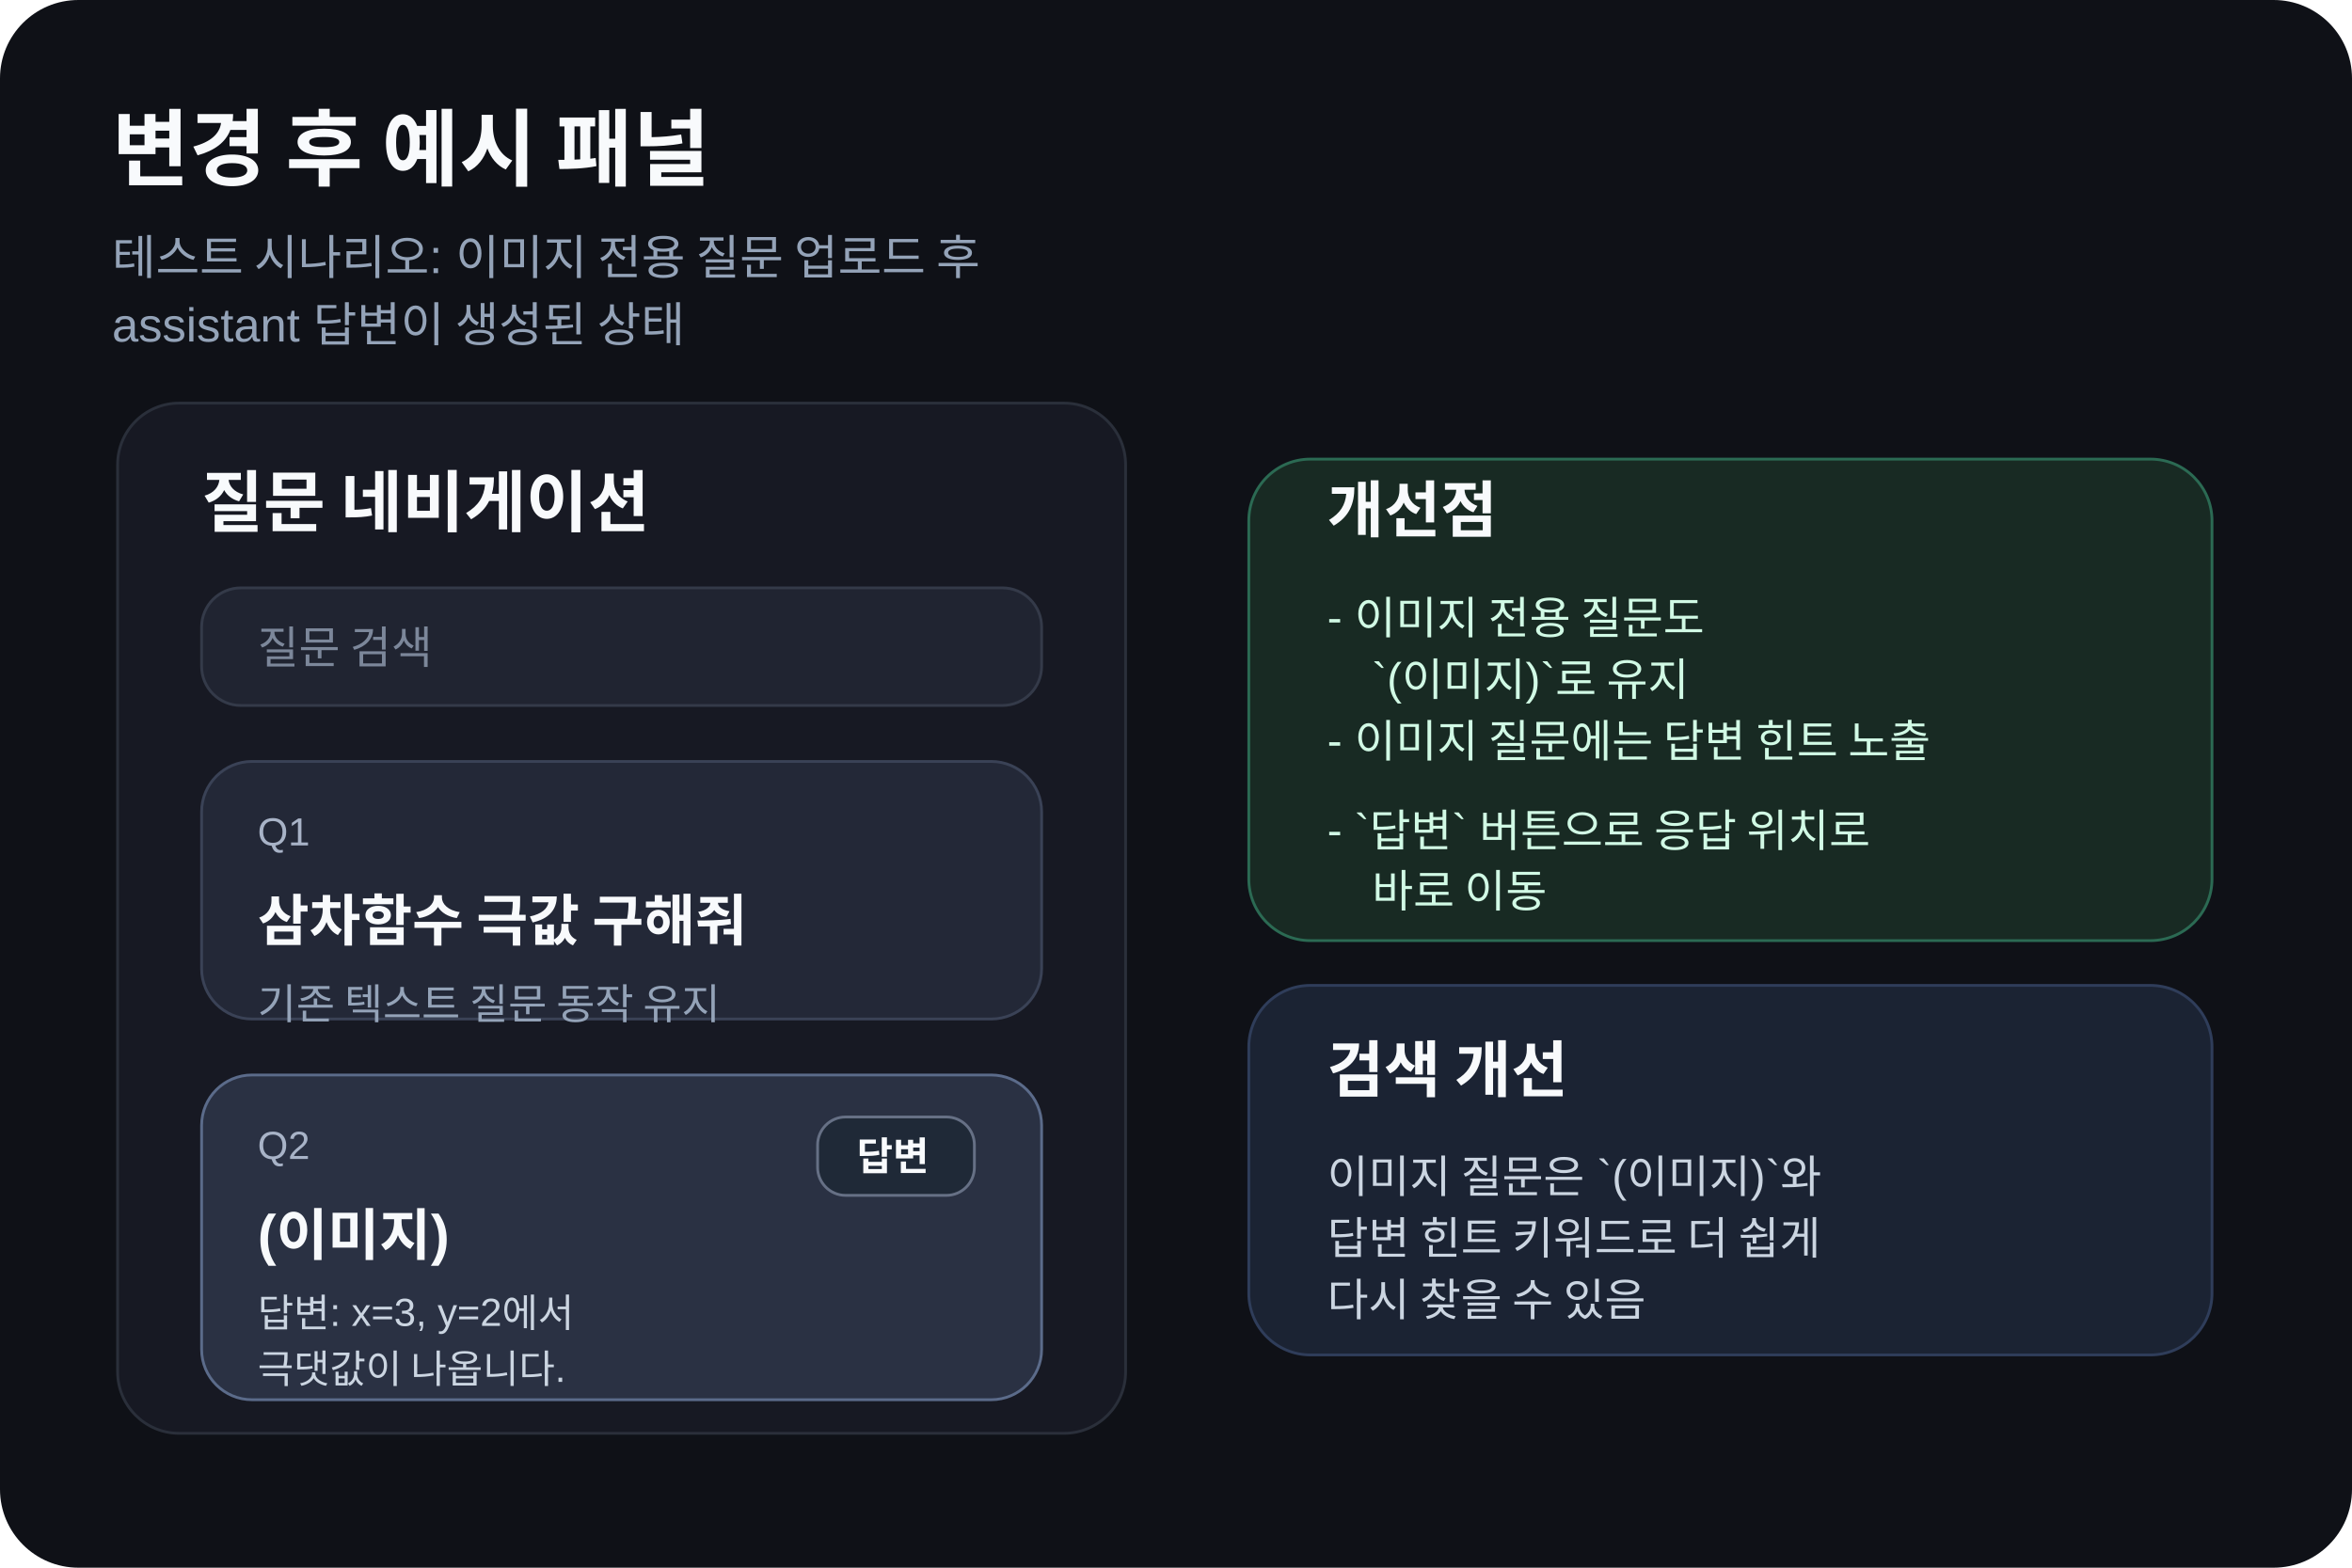
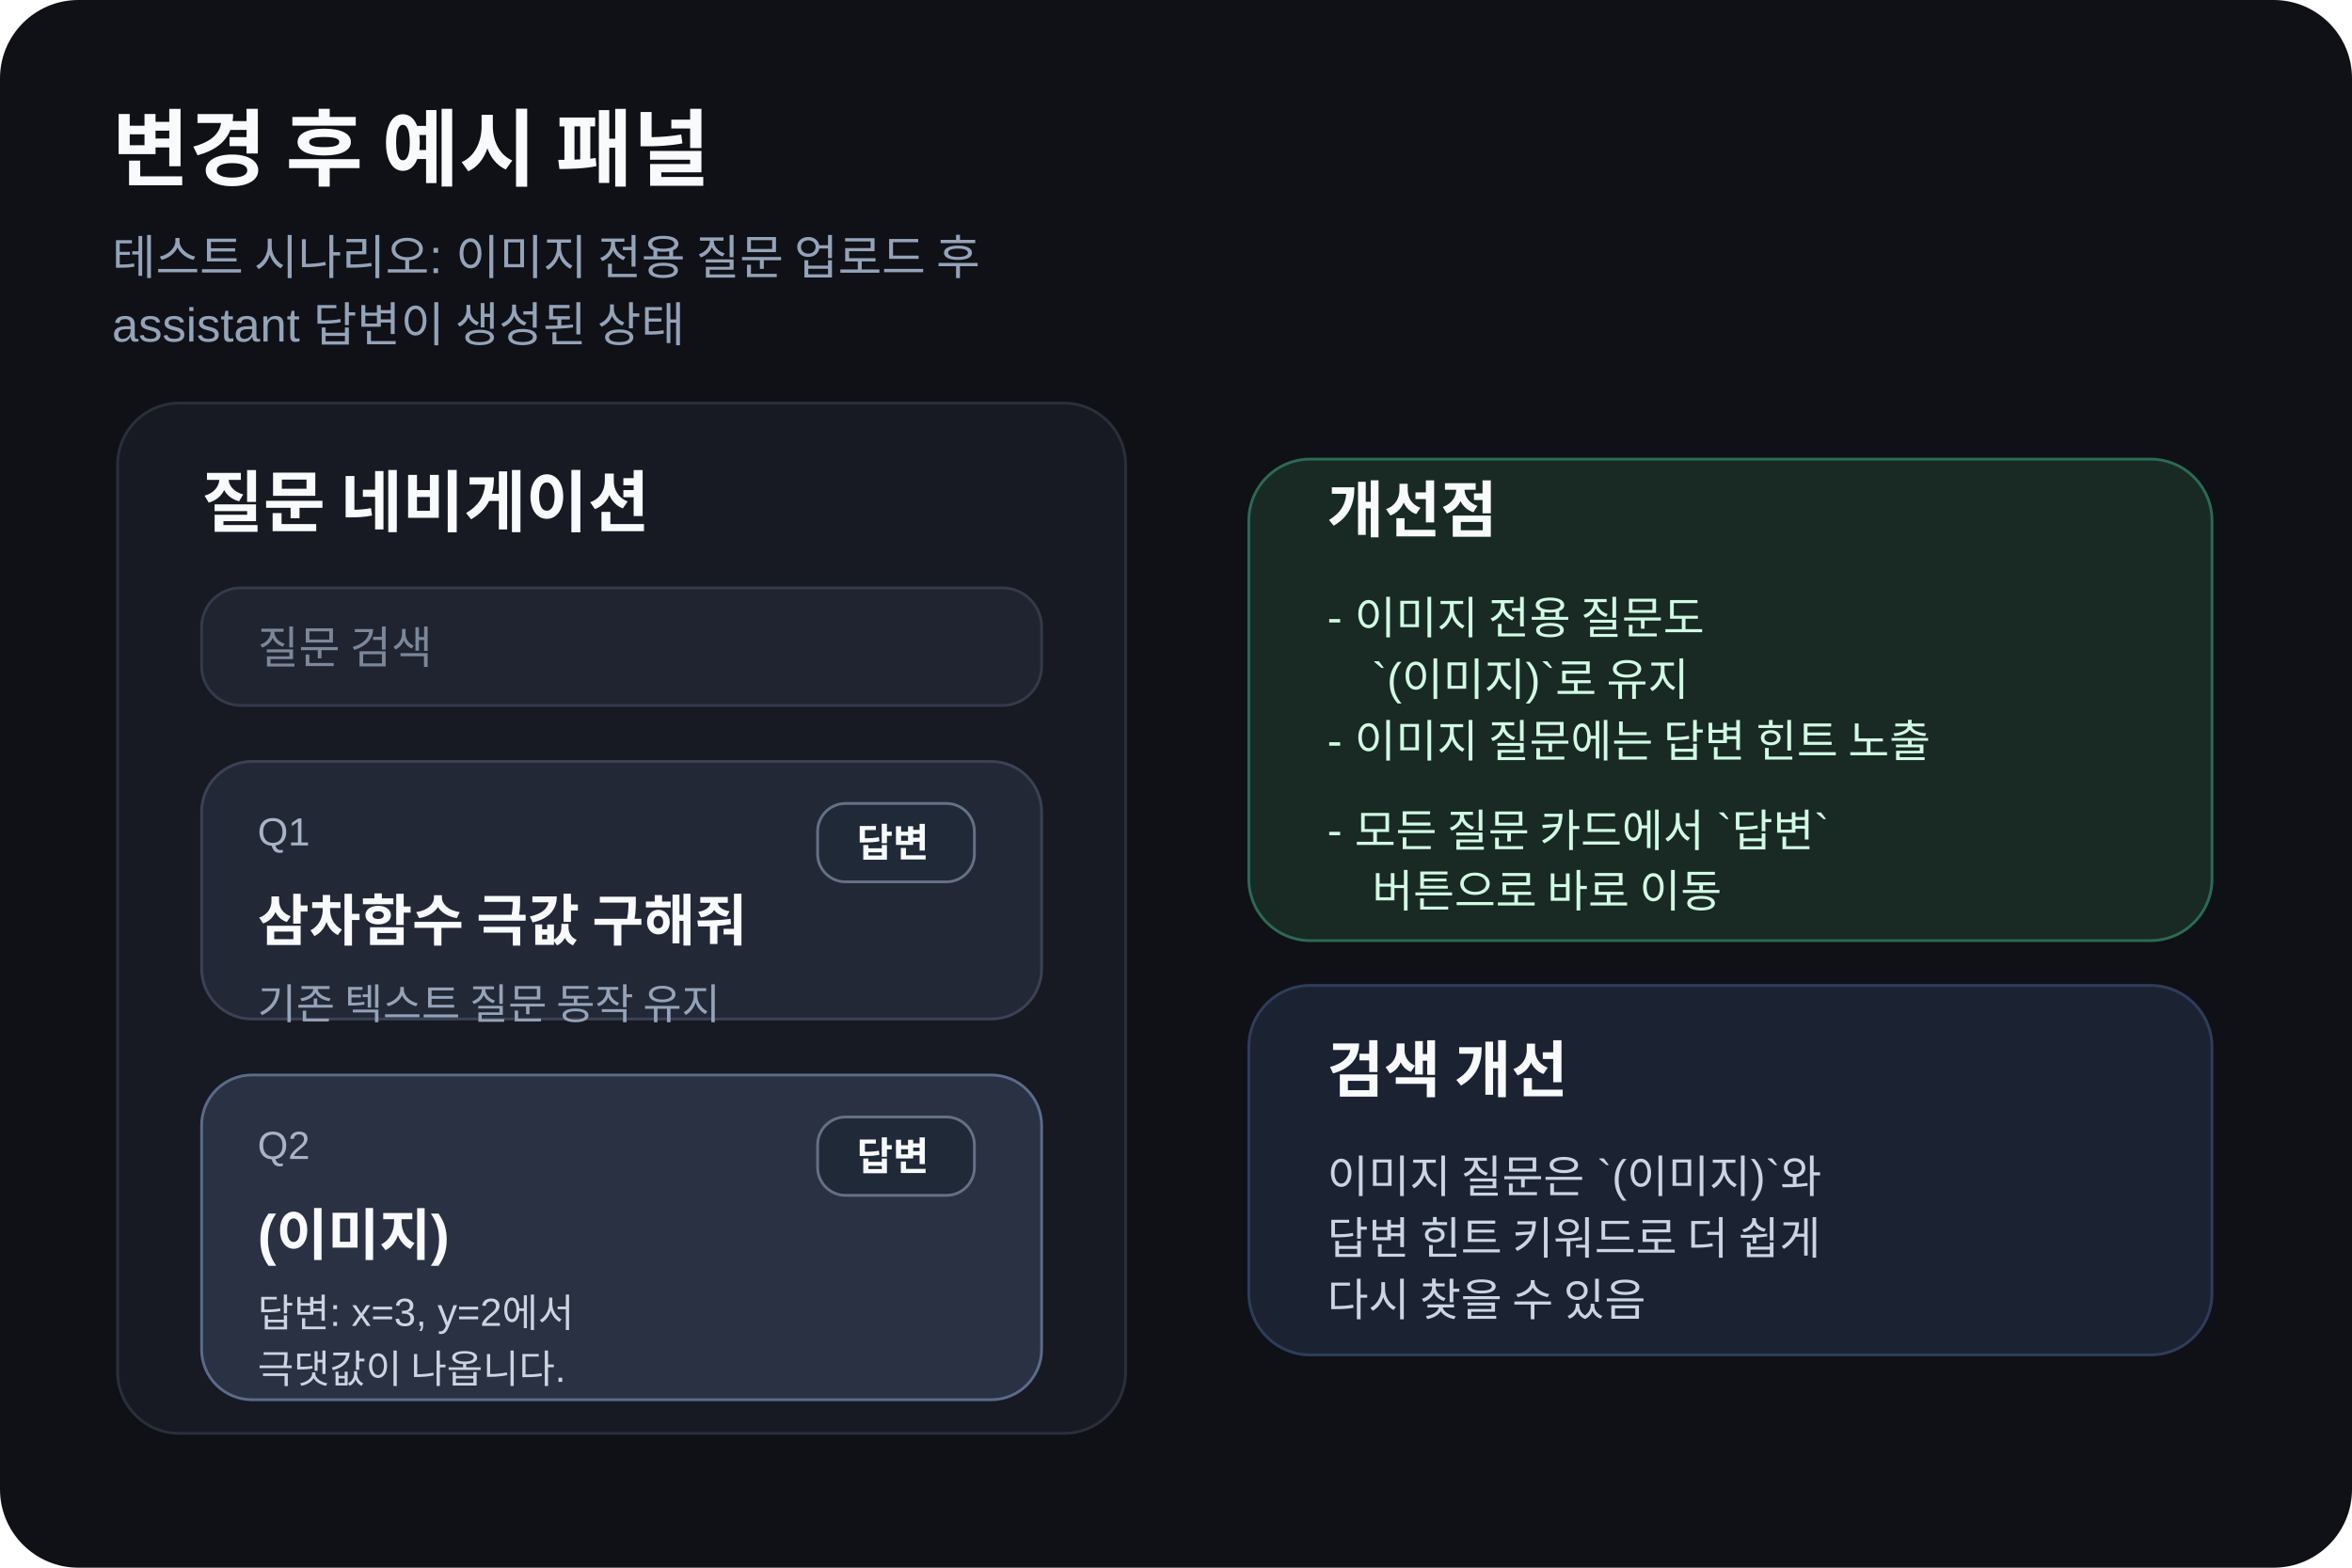
<svg xmlns="http://www.w3.org/2000/svg" width="840" height="560" viewBox="0 0 840 560" fill="none">
  <rect width="840" height="560" rx="28" fill="#0F1117" />
  <text x="40" y="64" fill="#F8FAFC" font-family="Arial, sans-serif" font-size="30" font-weight="700">변경 후 예시 패널</text>
  <text x="40" y="98" fill="#94A3B8" font-family="Arial, sans-serif" font-size="17">
    <tspan x="40" dy="0">테스트 시나리오: 이미지 전용 질문 업로드 후</tspan>
    <tspan x="40" dy="24">assistant 답변이 생성된 상태</tspan>
  </text>
  <rect x="42" y="144" width="360" height="368" rx="22" fill="#171923" stroke="#2A2F3A" />
  <text x="72" y="188" fill="#F8FAFC" font-family="Arial, sans-serif" font-size="24" font-weight="700">질문 네비게이션</text>
  <rect x="72" y="210" width="300" height="42" rx="14" fill="#202431" stroke="#343A49" />
  <text x="92" y="237" fill="#7C879A" font-family="Arial, sans-serif" font-size="16">질문 검색</text>
  <rect x="72" y="272" width="300" height="92" rx="18" fill="#232837" stroke="#3A4256" />
  <text x="92" y="302" fill="#A8B3C7" font-family="Arial, sans-serif" font-size="14">Q1</text>
+   <rect x="292" y="287" width="56" height="28" rx="10" fill="#1F2937" stroke="#667085" />
+   <text x="306" y="306" fill="#F8FAFC" font-family="Arial, sans-serif" font-size="14" font-weight="700">답변</text>
  <text x="92" y="336" fill="#F8FAFC" font-family="Arial, sans-serif" font-size="20" font-weight="700">삼차함수 극값 구해줘</text>
  <text x="92" y="364" fill="#94A3B8" font-family="Arial, sans-serif" font-size="15">기존 텍스트 질문 동작 유지</text>
  <rect x="72" y="384" width="300" height="116" rx="18" fill="#2A3143" stroke="#5B6B8A" />
  <text x="92" y="414" fill="#A8B3C7" font-family="Arial, sans-serif" font-size="14">Q2</text>
  <rect x="292" y="399" width="56" height="28" rx="10" fill="#1F2937" stroke="#667085" />
  <text x="306" y="418" fill="#F8FAFC" font-family="Arial, sans-serif" font-size="14" font-weight="700">답변</text>
  <text x="92" y="448" fill="#F8FAFC" font-family="Arial, sans-serif" font-size="20" font-weight="700">(이미지)</text>
  <text x="92" y="474" fill="#CBD5E1" font-family="Arial, sans-serif" font-size="14">
    <tspan x="92" dy="0">답변: x=3, y=2에서</tspan>
    <tspan x="92" dy="20">극댓값이 나옵니다.</tspan>
  </text>
  <rect x="446" y="164" width="344" height="172" rx="22" fill="#182A23" stroke="#2B6A53" />
  <text x="474" y="190" fill="#F8FAFC" font-family="Arial, sans-serif" font-size="22" font-weight="700">개선점</text>
  <text x="474" y="226" fill="#D1FAE5" font-family="Arial, sans-serif" font-size="16">
    <tspan x="474" dy="0">- 이미지 전용 질문도</tspan>
    <tspan x="490" dy="22">`(이미지)`로 유지</tspan>
  </text>
  <text x="474" y="270" fill="#D1FAE5" font-family="Arial, sans-serif" font-size="16">- 이미지 질문에는 답변 힌트 노출</text>
  <text x="474" y="302" fill="#D1FAE5" font-family="Arial, sans-serif" font-size="16">
-     <tspan x="474" dy="0">- `답변` 버튼으로 응답 위치로</tspan>
-     <tspan x="490" dy="22">바로 이동</tspan>
+     <tspan x="474" dy="0">- 모든 질문 카드에서 `답변`</tspan>
+     <tspan x="490" dy="22">버튼으로 바로 이동</tspan>
  </text>
  <rect x="446" y="352" width="344" height="132" rx="22" fill="#1B2333" stroke="#2F3D5A" />
  <text x="474" y="390" fill="#F8FAFC" font-family="Arial, sans-serif" font-size="22" font-weight="700">검색 개선</text>
  <text x="474" y="426" fill="#CBD5E1" font-family="Arial, sans-serif" font-size="16">
    <tspan x="474" dy="0">이미지 질문은 `(이미지)`와</tspan>
    <tspan x="474" dy="22">답변 힌트 키워드로 더 쉽게</tspan>
    <tspan x="474" dy="22">다시 찾을 수 있음</tspan>
  </text>
</svg>
